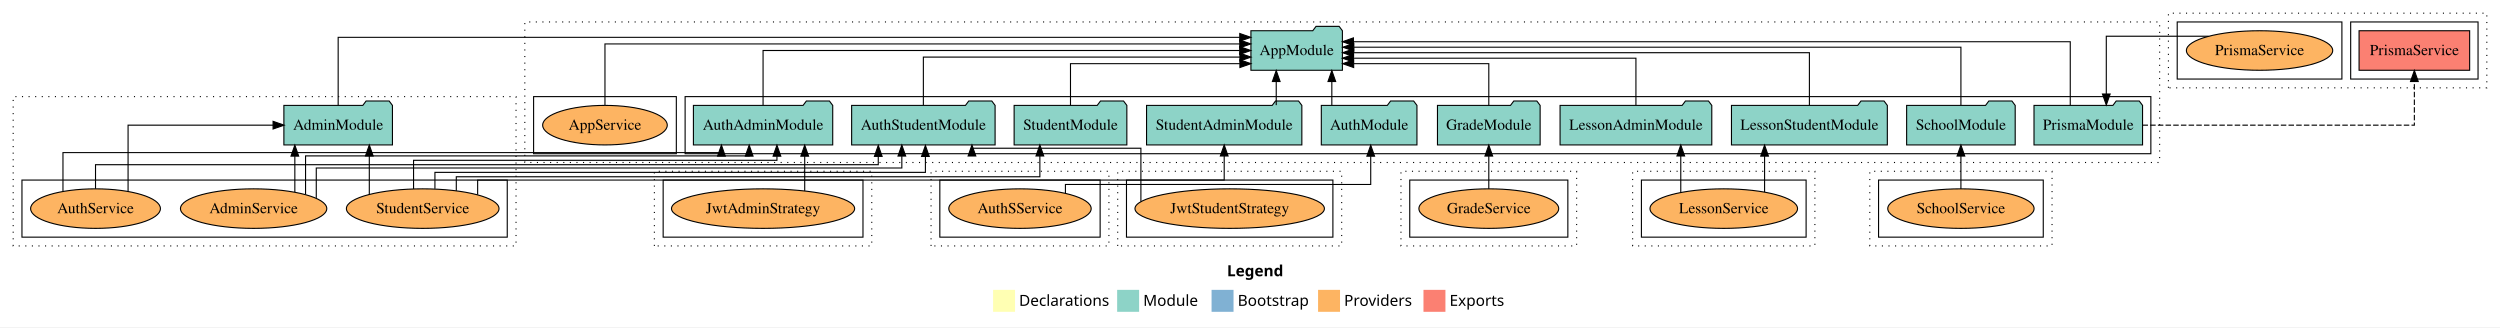
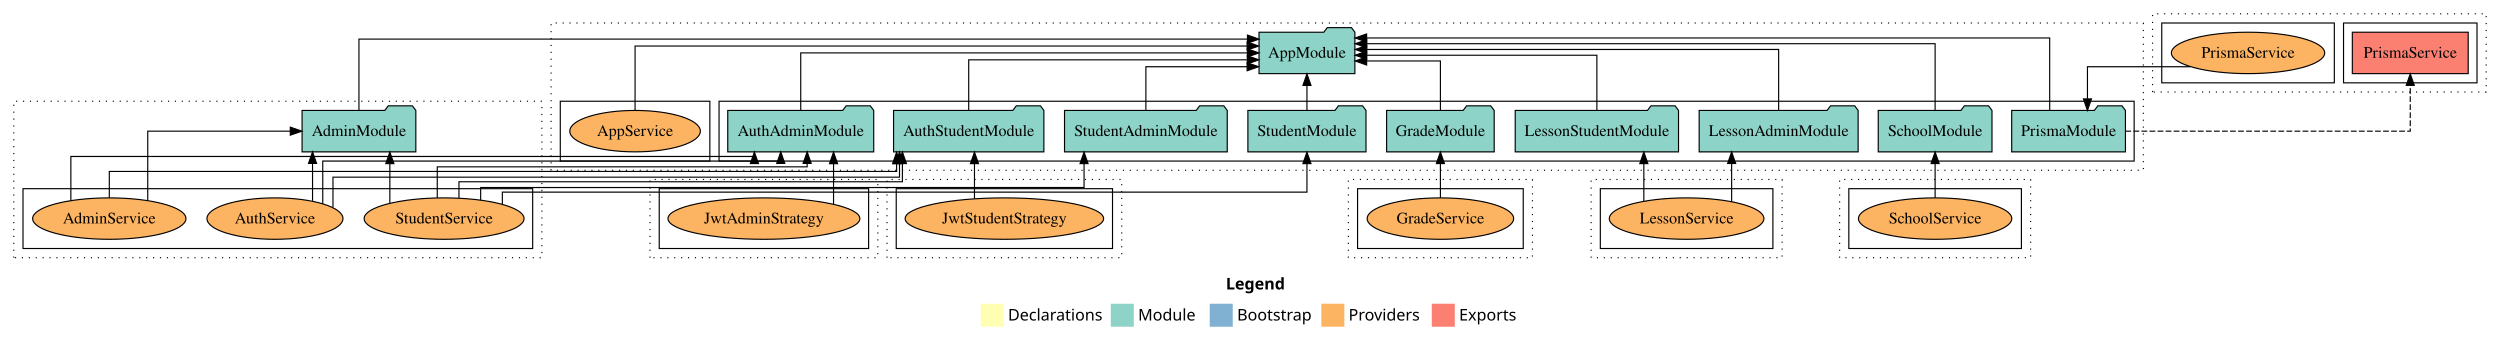
- <svg xmlns="http://www.w3.org/2000/svg" width="2277pt" height="298pt" viewBox="0.00 0.00 2277.00 298.00">
+ <svg xmlns="http://www.w3.org/2000/svg" width="2173pt" height="298pt" viewBox="0.00 0.00 2173.00 298.00">
  <g id="graph0" class="graph" transform="scale(1 1) rotate(0) translate(4 294)">
-     <polygon fill="white" stroke="transparent" points="-4,4 -4,-294 2273,-294 2273,4 -4,4" />
-     <text text-anchor="start" x="1113.51" y="-42.4" font-family="Times-12" font-weight="bold" font-size="14.00">Legend</text>
-     <polygon fill="#ffffb3" stroke="transparent" points="900.5,-10 900.5,-30 920.5,-30 920.5,-10 900.5,-10" />
-     <text text-anchor="start" x="924.13" y="-15.4" font-family="Times-12" font-size="14.00">  Declarations</text>
-     <polygon fill="#8dd3c7" stroke="transparent" points="1013.5,-10 1013.5,-30 1033.5,-30 1033.5,-10 1013.5,-10" />
-     <text text-anchor="start" x="1037.23" y="-15.4" font-family="Times-12" font-size="14.00">  Module</text>
-     <polygon fill="#80b1d3" stroke="transparent" points="1099.5,-10 1099.5,-30 1119.5,-30 1119.5,-10 1099.5,-10" />
-     <text text-anchor="start" x="1123.28" y="-15.4" font-family="Times-12" font-size="14.00">  Bootstrap</text>
-     <polygon fill="#fdb462" stroke="transparent" points="1196.5,-10 1196.5,-30 1216.5,-30 1216.5,-10 1196.5,-10" />
-     <text text-anchor="start" x="1220.17" y="-15.4" font-family="Times-12" font-size="14.00">  Providers</text>
-     <polygon fill="#fb8072" stroke="transparent" points="1292.5,-10 1292.5,-30 1312.5,-30 1312.5,-10 1292.5,-10" />
-     <text text-anchor="start" x="1316.23" y="-15.4" font-family="Times-12" font-size="14.00">  Exports</text>
+     <polygon fill="white" stroke="transparent" points="-4,4 -4,-294 2169,-294 2169,4 -4,4" />
+     <text text-anchor="start" x="1061.51" y="-42.4" font-family="Times-12" font-weight="bold" font-size="14.00">Legend</text>
+     <polygon fill="#ffffb3" stroke="transparent" points="848.5,-10 848.5,-30 868.5,-30 868.5,-10 848.5,-10" />
+     <text text-anchor="start" x="872.13" y="-15.4" font-family="Times-12" font-size="14.00">  Declarations</text>
+     <polygon fill="#8dd3c7" stroke="transparent" points="961.5,-10 961.5,-30 981.5,-30 981.5,-10 961.5,-10" />
+     <text text-anchor="start" x="985.23" y="-15.4" font-family="Times-12" font-size="14.00">  Module</text>
+     <polygon fill="#80b1d3" stroke="transparent" points="1047.5,-10 1047.5,-30 1067.5,-30 1067.5,-10 1047.5,-10" />
+     <text text-anchor="start" x="1071.28" y="-15.4" font-family="Times-12" font-size="14.00">  Bootstrap</text>
+     <polygon fill="#fdb462" stroke="transparent" points="1144.5,-10 1144.5,-30 1164.5,-30 1164.5,-10 1144.5,-10" />
+     <text text-anchor="start" x="1168.17" y="-15.4" font-family="Times-12" font-size="14.00">  Providers</text>
+     <polygon fill="#fb8072" stroke="transparent" points="1240.5,-10 1240.5,-30 1260.5,-30 1260.5,-10 1240.5,-10" />
+     <text text-anchor="start" x="1264.23" y="-15.4" font-family="Times-12" font-size="14.00">  Exports</text>
    <g id="clust1" class="cluster">
-       <polygon fill="none" stroke="black" stroke-dasharray="1,5" points="8,-70 8,-206 466,-206 466,-70 8,-70" />
+       <polygon fill="none" stroke="black" stroke-dasharray="1,5" points="8,-70 8,-206 467,-206 467,-70 8,-70" />
    </g>
    <g id="clust6" class="cluster">
-       <polygon fill="none" stroke="black" points="16,-78 16,-130 458,-130 458,-78 16,-78" />
+       <polygon fill="none" stroke="black" points="16,-78 16,-130 459,-130 459,-78 16,-78" />
    </g>
    <g id="clust7" class="cluster">
-       <polygon fill="none" stroke="black" stroke-dasharray="1,5" points="474,-146 474,-274 1963,-274 1963,-146 474,-146" />
+       <polygon fill="none" stroke="black" stroke-dasharray="1,5" points="475,-146 475,-274 1859,-274 1859,-146 475,-146" />
    </g>
    <g id="clust9" class="cluster">
-       <polygon fill="none" stroke="black" points="620,-154 620,-206 1955,-206 1955,-154 620,-154" />
+       <polygon fill="none" stroke="black" points="621,-154 621,-206 1851,-206 1851,-154 621,-154" />
    </g>
    <g id="clust12" class="cluster">
-       <polygon fill="none" stroke="black" points="482,-154 482,-206 612,-206 612,-154 482,-154" />
+       <polygon fill="none" stroke="black" points="483,-154 483,-206 613,-206 613,-154 483,-154" />
    </g>
    <g id="clust13" class="cluster">
-       <polygon fill="none" stroke="black" stroke-dasharray="1,5" points="592,-70 592,-138 790,-138 790,-70 592,-70" />
+       <polygon fill="none" stroke="black" stroke-dasharray="1,5" points="561,-70 561,-138 759,-138 759,-70 561,-70" />
    </g>
    <g id="clust18" class="cluster">
-       <polygon fill="none" stroke="black" points="600,-78 600,-130 782,-130 782,-78 600,-78" />
+       <polygon fill="none" stroke="black" points="569,-78 569,-130 751,-130 751,-78 569,-78" />
    </g>
    <g id="clust19" class="cluster">
-       <polygon fill="none" stroke="black" stroke-dasharray="1,5" points="844,-70 844,-138 1006,-138 1006,-70 844,-70" />
+       <polygon fill="none" stroke="black" stroke-dasharray="1,5" points="767,-70 767,-138 971,-138 971,-70 767,-70" />
    </g>
    <g id="clust24" class="cluster">
-       <polygon fill="none" stroke="black" points="852,-78 852,-130 998,-130 998,-78 852,-78" />
+       <polygon fill="none" stroke="black" points="775,-78 775,-130 963,-130 963,-78 775,-78" />
    </g>
    <g id="clust25" class="cluster">
-       <polygon fill="none" stroke="black" stroke-dasharray="1,5" points="1014,-70 1014,-138 1218,-138 1218,-70 1014,-70" />
+       <polygon fill="none" stroke="black" stroke-dasharray="1,5" points="1168,-70 1168,-138 1328,-138 1328,-70 1168,-70" />
    </g>
    <g id="clust30" class="cluster">
-       <polygon fill="none" stroke="black" points="1022,-78 1022,-130 1210,-130 1210,-78 1022,-78" />
+       <polygon fill="none" stroke="black" points="1176,-78 1176,-130 1320,-130 1320,-78 1176,-78" />
    </g>
    <g id="clust31" class="cluster">
-       <polygon fill="none" stroke="black" stroke-dasharray="1,5" points="1272,-70 1272,-138 1432,-138 1432,-70 1272,-70" />
+       <polygon fill="none" stroke="black" stroke-dasharray="1,5" points="1379,-70 1379,-138 1545,-138 1545,-70 1379,-70" />
    </g>
    <g id="clust36" class="cluster">
-       <polygon fill="none" stroke="black" points="1280,-78 1280,-130 1424,-130 1424,-78 1280,-78" />
-     </g>
-     <g id="clust37" class="cluster">
-       <polygon fill="none" stroke="black" stroke-dasharray="1,5" points="1483,-70 1483,-138 1649,-138 1649,-70 1483,-70" />
-     </g>
-     <g id="clust42" class="cluster">
-       <polygon fill="none" stroke="black" points="1491,-78 1491,-130 1641,-130 1641,-78 1491,-78" />
+       <polygon fill="none" stroke="black" points="1387,-78 1387,-130 1537,-130 1537,-78 1387,-78" />
+     </g>
+     <g id="clust43" class="cluster">
+       <polygon fill="none" stroke="black" stroke-dasharray="1,5" points="1867,-214 1867,-282 2157,-282 2157,-214 1867,-214" />
+     </g>
+     <g id="clust46" class="cluster">
+       <polygon fill="none" stroke="black" points="2033,-222 2033,-274 2149,-274 2149,-222 2033,-222" />
+     </g>
+     <g id="clust48" class="cluster">
+       <polygon fill="none" stroke="black" points="1875,-222 1875,-274 2025,-274 2025,-222 1875,-222" />
    </g>
    <g id="clust49" class="cluster">
-       <polygon fill="none" stroke="black" stroke-dasharray="1,5" points="1971,-214 1971,-282 2261,-282 2261,-214 1971,-214" />
-     </g>
-     <g id="clust52" class="cluster">
-       <polygon fill="none" stroke="black" points="2137,-222 2137,-274 2253,-274 2253,-222 2137,-222" />
+       <polygon fill="none" stroke="black" stroke-dasharray="1,5" points="1595,-70 1595,-138 1761,-138 1761,-70 1595,-70" />
    </g>
    <g id="clust54" class="cluster">
-       <polygon fill="none" stroke="black" points="1979,-222 1979,-274 2129,-274 2129,-222 1979,-222" />
-     </g>
-     <g id="clust55" class="cluster">
-       <polygon fill="none" stroke="black" stroke-dasharray="1,5" points="1699,-70 1699,-138 1865,-138 1865,-70 1699,-70" />
-     </g>
-     <g id="clust60" class="cluster">
-       <polygon fill="none" stroke="black" points="1707,-78 1707,-130 1857,-130 1857,-78 1707,-78" />
+       <polygon fill="none" stroke="black" points="1603,-78 1603,-130 1753,-130 1753,-78 1603,-78" />
    </g>
    <g id="node1" class="node">
-       <ellipse fill="#fdb462" stroke="black" cx="227" cy="-104" rx="66.63" ry="18" />
-       <text text-anchor="middle" x="227" y="-99.8" font-family="Times,serif" font-size="14.00">AdminService</text>
+       <ellipse fill="#fdb462" stroke="black" cx="91" cy="-104" rx="66.63" ry="18" />
+       <text text-anchor="middle" x="91" y="-99.8" font-family="Times,serif" font-size="14.00">AdminService</text>
    </g>
    <g id="node4" class="node">
-       <polygon fill="#8dd3c7" stroke="black" points="353.44,-198 350.44,-202 329.44,-202 326.44,-198 254.56,-198 254.56,-162 353.44,-162 353.44,-198" />
-       <text text-anchor="middle" x="304" y="-175.8" font-family="Times,serif" font-size="14.00">AdminModule</text>
+       <polygon fill="#8dd3c7" stroke="black" points="357.44,-198 354.44,-202 333.44,-202 330.44,-198 258.56,-198 258.56,-162 357.44,-162 357.44,-198" />
+       <text text-anchor="middle" x="308" y="-175.8" font-family="Times,serif" font-size="14.00">AdminModule</text>
    </g>
    <g id="edge1" class="edge">
-       <path fill="none" stroke="black" d="M264.54,-119.02C264.54,-119.02 264.54,-151.8 264.54,-151.8" />
-       <polygon fill="black" stroke="black" points="261.04,-151.8 264.54,-161.8 268.04,-151.8 261.04,-151.8" />
+       <path fill="none" stroke="black" d="M124.41,-119.75C124.41,-142.01 124.41,-180 124.41,-180 124.41,-180 248.32,-180 248.32,-180" />
+       <polygon fill="black" stroke="black" points="248.32,-183.5 258.32,-180 248.32,-176.5 248.32,-183.5" />
    </g>
    <g id="node5" class="node">
-       <polygon fill="#8dd3c7" stroke="black" points="754.44,-198 751.44,-202 730.44,-202 727.44,-198 627.56,-198 627.56,-162 754.44,-162 754.44,-198" />
-       <text text-anchor="middle" x="691" y="-175.8" font-family="Times,serif" font-size="14.00">AuthAdminModule</text>
+       <polygon fill="#8dd3c7" stroke="black" points="755.44,-198 752.44,-202 731.44,-202 728.44,-198 628.56,-198 628.56,-162 755.44,-162 755.44,-198" />
+       <text text-anchor="middle" x="692" y="-175.8" font-family="Times,serif" font-size="14.00">AuthAdminModule</text>
+     </g>
+     <g id="edge15" class="edge">
+       <path fill="none" stroke="black" d="M57.59,-119.62C57.59,-135.57 57.59,-158 57.59,-158 57.59,-158 651.72,-158 651.72,-158 651.72,-158 651.72,-158.38 651.72,-158.38" />
+       <polygon fill="black" stroke="black" points="648.22,-151.83 651.72,-161.83 655.22,-151.83 648.22,-151.83" />
+     </g>
+     <g id="node6" class="node">
+       <polygon fill="#8dd3c7" stroke="black" points="903.33,-198 900.33,-202 879.33,-202 876.33,-198 772.67,-198 772.67,-162 903.33,-162 903.33,-198" />
+       <text text-anchor="middle" x="838" y="-175.8" font-family="Times,serif" font-size="14.00">AuthStudentModule</text>
+     </g>
+     <g id="edge19" class="edge">
+       <path fill="none" stroke="black" d="M91,-122.1C91,-133.09 91,-145 91,-145 91,-145 775.34,-145 775.34,-145 775.34,-145 775.34,-151.68 775.34,-151.68" />
+       <polygon fill="black" stroke="black" points="771.84,-151.68 775.34,-161.68 778.84,-151.68 771.84,-151.68" />
+     </g>
+     <g id="node2" class="node">
+       <ellipse fill="#fdb462" stroke="black" cx="235" cy="-104" rx="59.11" ry="18" />
+       <text text-anchor="middle" x="235" y="-99.8" font-family="Times,serif" font-size="14.00">AuthService</text>
+     </g>
+     <g id="edge2" class="edge">
+       <path fill="none" stroke="black" d="M267.66,-119.38C267.66,-119.38 267.66,-151.97 267.66,-151.97" />
+       <polygon fill="black" stroke="black" points="264.16,-151.97 267.66,-161.97 271.16,-151.97 264.16,-151.97" />
    </g>
    <g id="edge16" class="edge">
-       <path fill="none" stroke="black" d="M274.3,-117.12C274.3,-131.33 274.3,-152 274.3,-152 274.3,-152 678.36,-152 678.36,-152 678.36,-152 678.36,-152.98 678.36,-152.98" />
-       <polygon fill="black" stroke="black" points="674.86,-151.79 678.36,-161.79 681.86,-151.79 674.86,-151.79" />
+       <path fill="none" stroke="black" d="M276.54,-116.88C276.54,-131.69 276.54,-154 276.54,-154 276.54,-154 674.65,-154 674.65,-154 674.65,-154 674.65,-154.79 674.65,-154.79" />
+       <polygon fill="black" stroke="black" points="671.15,-151.94 674.65,-161.94 678.15,-151.94 671.15,-151.94" />
+     </g>
+     <g id="edge20" class="edge">
+       <path fill="none" stroke="black" d="M285.42,-113.84C285.42,-124.5 285.42,-140 285.42,-140 285.42,-140 777.85,-140 777.85,-140 777.85,-140 777.85,-151.87 777.85,-151.87" />
+       <polygon fill="black" stroke="black" points="774.35,-151.87 777.85,-161.87 781.35,-151.87 774.35,-151.87" />
+     </g>
+     <g id="node3" class="node">
+       <ellipse fill="#fdb462" stroke="black" cx="382" cy="-104" rx="69.5" ry="18" />
+       <text text-anchor="middle" x="382" y="-99.8" font-family="Times,serif" font-size="14.00">StudentService</text>
+     </g>
+     <g id="edge3" class="edge">
+       <path fill="none" stroke="black" d="M334.86,-117.24C334.86,-117.24 334.86,-151.79 334.86,-151.79" />
+       <polygon fill="black" stroke="black" points="331.36,-151.79 334.86,-161.79 338.36,-151.79 331.36,-151.79" />
+     </g>
+     <g id="edge18" class="edge">
+       <path fill="none" stroke="black" d="M376.07,-122.04C376.07,-134.56 376.07,-149 376.07,-149 376.07,-149 697.58,-149 697.58,-149 697.58,-149 697.58,-151.97 697.58,-151.97" />
+       <polygon fill="black" stroke="black" points="694.08,-151.97 697.58,-161.97 701.08,-151.97 694.08,-151.97" />
+     </g>
+     <g id="edge22" class="edge">
+       <path fill="none" stroke="black" d="M394.93,-121.87C394.93,-129.2 394.93,-136 394.93,-136 394.93,-136 780.36,-136 780.36,-136 780.36,-136 780.36,-151.85 780.36,-151.85" />
+       <polygon fill="black" stroke="black" points="776.86,-151.85 780.36,-161.85 783.86,-151.85 776.86,-151.85" />
+     </g>
+     <g id="node12" class="node">
+       <polygon fill="#8dd3c7" stroke="black" points="1062.72,-198 1059.72,-202 1038.72,-202 1035.72,-198 921.28,-198 921.28,-162 1062.72,-162 1062.72,-198" />
+       <text text-anchor="middle" x="992" y="-175.8" font-family="Times,serif" font-size="14.00">StudentAdminModule</text>
+     </g>
+     <g id="edge29" class="edge">
+       <path fill="none" stroke="black" d="M413.79,-120.02C413.79,-125.83 413.79,-131 413.79,-131 413.79,-131 938.26,-131 938.26,-131 938.26,-131 938.26,-151.75 938.26,-151.75" />
+       <polygon fill="black" stroke="black" points="934.76,-151.75 938.26,-161.75 941.76,-151.75 934.76,-151.75" />
+     </g>
+     <g id="node13" class="node">
+       <polygon fill="#8dd3c7" stroke="black" points="1183.33,-198 1180.33,-202 1159.33,-202 1156.33,-198 1080.67,-198 1080.67,-162 1183.33,-162 1183.33,-198" />
+       <text text-anchor="middle" x="1132" y="-175.8" font-family="Times,serif" font-size="14.00">StudentModule</text>
+     </g>
+     <g id="edge30" class="edge">
+       <path fill="none" stroke="black" d="M432.64,-116.58C432.64,-121.95 432.64,-127 432.64,-127 432.64,-127 1132,-127 1132,-127 1132,-127 1132,-151.76 1132,-151.76" />
+       <polygon fill="black" stroke="black" points="1128.5,-151.76 1132,-161.76 1135.5,-151.76 1128.5,-151.76" />
+     </g>
+     <g id="node14" class="node">
+       <polygon fill="#8dd3c7" stroke="black" points="1173.66,-266 1170.66,-270 1149.66,-270 1146.66,-266 1090.34,-266 1090.34,-230 1173.66,-230 1173.66,-266" />
+       <text text-anchor="middle" x="1132" y="-243.8" font-family="Times,serif" font-size="14.00">AppModule</text>
+     </g>
+     <g id="edge4" class="edge">
+       <path fill="none" stroke="black" d="M308,-198.15C308,-221.76 308,-260 308,-260 308,-260 1080.29,-260 1080.29,-260" />
+       <polygon fill="black" stroke="black" points="1080.29,-263.5 1090.29,-260 1080.29,-256.5 1080.29,-263.5" />
+     </g>
+     <g id="edge5" class="edge">
+       <path fill="none" stroke="black" d="M692,-198.22C692,-218.37 692,-248 692,-248 692,-248 1080.21,-248 1080.21,-248" />
+       <polygon fill="black" stroke="black" points="1080.21,-251.5 1090.21,-248 1080.21,-244.5 1080.21,-251.5" />
+     </g>
+     <g id="edge6" class="edge">
+       <path fill="none" stroke="black" d="M838,-198.27C838,-216.56 838,-242 838,-242 838,-242 1080.19,-242 1080.19,-242" />
+       <polygon fill="black" stroke="black" points="1080.19,-245.5 1090.19,-242 1080.19,-238.5 1080.19,-245.5" />
    </g>
    <g id="node7" class="node">
-       <polygon fill="#8dd3c7" stroke="black" points="902.33,-198 899.33,-202 878.33,-202 875.33,-198 771.67,-198 771.67,-162 902.33,-162 902.33,-198" />
-       <text text-anchor="middle" x="837" y="-175.8" font-family="Times,serif" font-size="14.00">AuthStudentModule</text>
+       <polygon fill="#8dd3c7" stroke="black" points="1294.75,-198 1291.75,-202 1270.75,-202 1267.75,-198 1201.25,-198 1201.25,-162 1294.75,-162 1294.75,-198" />
+       <text text-anchor="middle" x="1248" y="-175.8" font-family="Times,serif" font-size="14.00">GradeModule</text>
+     </g>
+     <g id="edge7" class="edge">
+       <path fill="none" stroke="black" d="M1248,-198.3C1248,-216.27 1248,-241 1248,-241 1248,-241 1183.88,-241 1183.88,-241" />
+       <polygon fill="black" stroke="black" points="1183.88,-237.5 1173.88,-241 1183.88,-244.5 1183.88,-237.5" />
+     </g>
+     <g id="node8" class="node">
+       <polygon fill="#8dd3c7" stroke="black" points="1611.09,-198 1608.09,-202 1587.09,-202 1584.09,-198 1472.91,-198 1472.91,-162 1611.09,-162 1611.09,-198" />
+       <text text-anchor="middle" x="1542" y="-175.8" font-family="Times,serif" font-size="14.00">LessonAdminModule</text>
+     </g>
+     <g id="edge8" class="edge">
+       <path fill="none" stroke="black" d="M1542,-198.28C1542,-219.32 1542,-251 1542,-251 1542,-251 1183.95,-251 1183.95,-251" />
+       <polygon fill="black" stroke="black" points="1183.95,-247.5 1173.95,-251 1183.95,-254.5 1183.95,-247.5" />
+     </g>
+     <g id="node9" class="node">
+       <polygon fill="#8dd3c7" stroke="black" points="1454.98,-198 1451.98,-202 1430.98,-202 1427.98,-198 1313.02,-198 1313.02,-162 1454.98,-162 1454.98,-198" />
+       <text text-anchor="middle" x="1384" y="-175.8" font-family="Times,serif" font-size="14.00">LessonStudentModule</text>
+     </g>
+     <g id="edge9" class="edge">
+       <path fill="none" stroke="black" d="M1384,-198.03C1384,-217.58 1384,-246 1384,-246 1384,-246 1183.9,-246 1183.9,-246" />
+       <polygon fill="black" stroke="black" points="1183.9,-242.5 1173.9,-246 1183.9,-249.5 1183.9,-242.5" />
+     </g>
+     <g id="node10" class="node">
+       <polygon fill="#8dd3c7" stroke="black" points="1843.43,-198 1840.43,-202 1819.43,-202 1816.43,-198 1744.57,-198 1744.57,-162 1843.43,-162 1843.43,-198" />
+       <text text-anchor="middle" x="1794" y="-175.8" font-family="Times,serif" font-size="14.00">PrismaModule</text>
+     </g>
+     <g id="edge10" class="edge">
+       <path fill="none" stroke="black" d="M1777.59,-198.38C1777.59,-222.28 1777.59,-261 1777.59,-261 1777.59,-261 1183.86,-261 1183.86,-261" />
+       <polygon fill="black" stroke="black" points="1183.86,-257.5 1173.86,-261 1183.86,-264.5 1183.86,-257.5" />
+     </g>
+     <g id="node20" class="node">
+       <polygon fill="#fb8072" stroke="black" points="2141.36,-266 2040.64,-266 2040.64,-230 2141.36,-230 2141.36,-266" />
+       <text text-anchor="middle" x="2091" y="-243.8" font-family="Times,serif" font-size="14.00">PrismaService </text>
+     </g>
+     <g id="edge26" class="edge">
+       <path fill="none" stroke="black" stroke-dasharray="5,2" d="M1843.38,-180C1927.83,-180 2091,-180 2091,-180 2091,-180 2091,-219.78 2091,-219.78" />
+       <polygon fill="black" stroke="black" points="2087.5,-219.78 2091,-229.78 2094.5,-219.78 2087.5,-219.78" />
+     </g>
+     <g id="node11" class="node">
+       <polygon fill="#8dd3c7" stroke="black" points="1727.44,-198 1724.44,-202 1703.44,-202 1700.44,-198 1628.56,-198 1628.56,-162 1727.44,-162 1727.44,-198" />
+       <text text-anchor="middle" x="1678" y="-175.8" font-family="Times,serif" font-size="14.00">SchoolModule</text>
+     </g>
+     <g id="edge11" class="edge">
+       <path fill="none" stroke="black" d="M1678,-198.01C1678,-220.49 1678,-256 1678,-256 1678,-256 1183.94,-256 1183.94,-256" />
+       <polygon fill="black" stroke="black" points="1183.94,-252.5 1173.94,-256 1183.94,-259.5 1183.94,-252.5" />
+     </g>
+     <g id="edge12" class="edge">
+       <path fill="none" stroke="black" d="M992,-198.03C992,-214.4 992,-236 992,-236 992,-236 1080,-236 1080,-236" />
+       <polygon fill="black" stroke="black" points="1080,-239.5 1090,-236 1080,-232.5 1080,-239.5" />
+     </g>
+     <g id="edge13" class="edge">
+       <path fill="none" stroke="black" d="M1132,-198.22C1132,-198.22 1132,-219.73 1132,-219.73" />
+       <polygon fill="black" stroke="black" points="1128.5,-219.73 1132,-229.73 1135.5,-219.73 1128.5,-219.73" />
+     </g>
+     <g id="node15" class="node">
+       <ellipse fill="#fdb462" stroke="black" cx="548" cy="-180" rx="56.74" ry="18" />
+       <text text-anchor="middle" x="548" y="-175.8" font-family="Times,serif" font-size="14.00">AppService</text>
+     </g>
+     <g id="edge14" class="edge">
+       <path fill="none" stroke="black" d="M548,-198.29C548,-220.21 548,-254 548,-254 548,-254 1080,-254 1080,-254" />
+       <polygon fill="black" stroke="black" points="1080,-257.5 1090,-254 1080,-250.5 1080,-257.5" />
+     </g>
+     <g id="node16" class="node">
+       <ellipse fill="#fdb462" stroke="black" cx="660" cy="-104" rx="83.4" ry="18" />
+       <text text-anchor="middle" x="660" y="-99.8" font-family="Times,serif" font-size="14.00">JwtAdminStrategy</text>
+     </g>
+     <g id="edge17" class="edge">
+       <path fill="none" stroke="black" d="M720.52,-116.55C720.52,-116.55 720.52,-151.74 720.52,-151.74" />
+       <polygon fill="black" stroke="black" points="717.02,-151.74 720.52,-161.74 724.02,-151.74 717.02,-151.74" />
+     </g>
+     <g id="node17" class="node">
+       <ellipse fill="#fdb462" stroke="black" cx="869" cy="-104" rx="86.27" ry="18" />
+       <text text-anchor="middle" x="869" y="-99.8" font-family="Times,serif" font-size="14.00">JwtStudentStrategy</text>
    </g>
    <g id="edge21" class="edge">
-       <path fill="none" stroke="black" d="M284.06,-113.72C284.06,-124.68 284.06,-141 284.06,-141 284.06,-141 817.39,-141 817.39,-141 817.39,-141 817.39,-151.87 817.39,-151.87" />
-       <polygon fill="black" stroke="black" points="813.89,-151.87 817.39,-161.87 820.89,-151.87 813.89,-151.87" />
-     </g>
-     <g id="node2" class="node">
-       <ellipse fill="#fdb462" stroke="black" cx="83" cy="-104" rx="59.11" ry="18" />
-       <text text-anchor="middle" x="83" y="-99.8" font-family="Times,serif" font-size="14.00">AuthService</text>
-     </g>
-     <g id="edge2" class="edge">
-       <path fill="none" stroke="black" d="M112.65,-119.75C112.65,-142.01 112.65,-180 112.65,-180 112.65,-180 244.72,-180 244.72,-180" />
-       <polygon fill="black" stroke="black" points="244.72,-183.5 254.72,-180 244.72,-176.5 244.72,-183.5" />
-     </g>
-     <g id="edge17" class="edge">
-       <path fill="none" stroke="black" d="M53.35,-119.86C53.35,-134.83 53.35,-155 53.35,-155 53.35,-155 653.07,-155 653.07,-155 653.07,-155 653.07,-155.68 653.07,-155.68" />
-       <polygon fill="black" stroke="black" points="649.57,-151.83 653.07,-161.83 656.57,-151.83 649.57,-151.83" />
-     </g>
-     <g id="edge22" class="edge">
-       <path fill="none" stroke="black" d="M83,-122.13C83,-132.71 83,-144 83,-144 83,-144 795.92,-144 795.92,-144 795.92,-144 795.92,-151.58 795.92,-151.58" />
-       <polygon fill="black" stroke="black" points="792.42,-151.58 795.92,-161.58 799.42,-151.58 792.42,-151.58" />
-     </g>
-     <g id="node3" class="node">
-       <ellipse fill="#fdb462" stroke="black" cx="381" cy="-104" rx="69.5" ry="18" />
-       <text text-anchor="middle" x="381" y="-99.8" font-family="Times,serif" font-size="14.00">StudentService</text>
-     </g>
-     <g id="edge3" class="edge">
-       <path fill="none" stroke="black" d="M332.36,-116.89C332.36,-116.89 332.36,-151.91 332.36,-151.91" />
-       <polygon fill="black" stroke="black" points="328.86,-151.91 332.36,-161.91 335.86,-151.91 328.86,-151.91" />
-     </g>
-     <g id="edge19" class="edge">
-       <path fill="none" stroke="black" d="M372.67,-121.9C372.67,-134.08 372.67,-148 372.67,-148 372.67,-148 703.64,-148 703.64,-148 703.64,-148 703.64,-151.76 703.64,-151.76" />
-       <polygon fill="black" stroke="black" points="700.14,-151.76 703.64,-161.76 707.14,-151.76 700.14,-151.76" />
+       <path fill="none" stroke="black" d="M843.01,-121.25C843.01,-121.25 843.01,-151.76 843.01,-151.76" />
+       <polygon fill="black" stroke="black" points="839.51,-151.76 843.01,-161.76 846.51,-151.76 839.51,-151.76" />
+     </g>
+     <g id="node18" class="node">
+       <ellipse fill="#fdb462" stroke="black" cx="1248" cy="-104" rx="63.66" ry="18" />
+       <text text-anchor="middle" x="1248" y="-99.8" font-family="Times,serif" font-size="14.00">GradeService</text>
+     </g>
+     <g id="edge23" class="edge">
+       <path fill="none" stroke="black" d="M1248,-122.01C1248,-122.01 1248,-151.85 1248,-151.85" />
+       <polygon fill="black" stroke="black" points="1244.5,-151.85 1248,-161.85 1251.5,-151.85 1244.5,-151.85" />
+     </g>
+     <g id="node19" class="node">
+       <ellipse fill="#fdb462" stroke="black" cx="1462" cy="-104" rx="67.19" ry="18" />
+       <text text-anchor="middle" x="1462" y="-99.8" font-family="Times,serif" font-size="14.00">LessonService</text>
    </g>
    <g id="edge24" class="edge">
-       <path fill="none" stroke="black" d="M392.13,-122.04C392.13,-129.75 392.13,-137 392.13,-137 392.13,-137 838.86,-137 838.86,-137 838.86,-137 838.86,-151.51 838.86,-151.51" />
-       <polygon fill="black" stroke="black" points="835.36,-151.51 838.86,-161.51 842.36,-151.51 835.36,-151.51" />
-     </g>
-     <g id="node13" class="node">
-       <polygon fill="#8dd3c7" stroke="black" points="1181.72,-198 1178.72,-202 1157.72,-202 1154.72,-198 1040.28,-198 1040.28,-162 1181.72,-162 1181.72,-198" />
-       <text text-anchor="middle" x="1111" y="-175.8" font-family="Times,serif" font-size="14.00">StudentAdminModule</text>
-     </g>
-     <g id="edge31" class="edge">
-       <path fill="none" stroke="black" d="M431.04,-116.7C431.04,-123.3 431.04,-130 431.04,-130 431.04,-130 1111,-130 1111,-130 1111,-130 1111,-151.95 1111,-151.95" />
-       <polygon fill="black" stroke="black" points="1107.5,-151.95 1111,-161.95 1114.5,-151.95 1107.5,-151.95" />
-     </g>
-     <g id="node14" class="node">
-       <polygon fill="#8dd3c7" stroke="black" points="1022.33,-198 1019.33,-202 998.33,-202 995.33,-198 919.67,-198 919.67,-162 1022.33,-162 1022.33,-198" />
-       <text text-anchor="middle" x="971" y="-175.8" font-family="Times,serif" font-size="14.00">StudentModule</text>
-     </g>
-     <g id="edge32" class="edge">
-       <path fill="none" stroke="black" d="M411.59,-120.2C411.59,-126.84 411.59,-133 411.59,-133 411.59,-133 943.11,-133 943.11,-133 943.11,-133 943.11,-151.96 943.11,-151.96" />
-       <polygon fill="black" stroke="black" points="939.61,-151.96 943.11,-161.96 946.61,-151.96 939.61,-151.96" />
-     </g>
-     <g id="node15" class="node">
-       <polygon fill="#8dd3c7" stroke="black" points="1218.66,-266 1215.66,-270 1194.66,-270 1191.66,-266 1135.34,-266 1135.34,-230 1218.66,-230 1218.66,-266" />
-       <text text-anchor="middle" x="1177" y="-243.8" font-family="Times,serif" font-size="14.00">AppModule</text>
-     </g>
-     <g id="edge4" class="edge">
-       <path fill="none" stroke="black" d="M304,-198.15C304,-221.76 304,-260 304,-260 304,-260 1125.19,-260 1125.19,-260" />
-       <polygon fill="black" stroke="black" points="1125.19,-263.5 1135.19,-260 1125.19,-256.5 1125.19,-263.5" />
-     </g>
-     <g id="edge5" class="edge">
-       <path fill="none" stroke="black" d="M691,-198.22C691,-218.37 691,-248 691,-248 691,-248 1125.14,-248 1125.14,-248" />
-       <polygon fill="black" stroke="black" points="1125.14,-251.5 1135.14,-248 1125.14,-244.5 1125.14,-251.5" />
-     </g>
-     <g id="node6" class="node">
-       <polygon fill="#8dd3c7" stroke="black" points="1286.55,-198 1283.55,-202 1262.55,-202 1259.55,-198 1199.45,-198 1199.45,-162 1286.55,-162 1286.55,-198" />
-       <text text-anchor="middle" x="1243" y="-175.8" font-family="Times,serif" font-size="14.00">AuthModule</text>
-     </g>
-     <g id="edge6" class="edge">
-       <path fill="none" stroke="black" d="M1209.03,-198.22C1209.03,-198.22 1209.03,-219.73 1209.03,-219.73" />
-       <polygon fill="black" stroke="black" points="1205.53,-219.73 1209.03,-229.73 1212.53,-219.73 1205.53,-219.73" />
-     </g>
-     <g id="edge7" class="edge">
-       <path fill="none" stroke="black" d="M837,-198.27C837,-216.56 837,-242 837,-242 837,-242 1125.31,-242 1125.31,-242" />
-       <polygon fill="black" stroke="black" points="1125.31,-245.5 1135.31,-242 1125.31,-238.5 1125.31,-245.5" />
-     </g>
-     <g id="node8" class="node">
-       <polygon fill="#8dd3c7" stroke="black" points="1398.75,-198 1395.75,-202 1374.75,-202 1371.75,-198 1305.25,-198 1305.25,-162 1398.75,-162 1398.75,-198" />
-       <text text-anchor="middle" x="1352" y="-175.8" font-family="Times,serif" font-size="14.00">GradeModule</text>
-     </g>
-     <g id="edge8" class="edge">
-       <path fill="none" stroke="black" d="M1352,-198.03C1352,-214.4 1352,-236 1352,-236 1352,-236 1228.92,-236 1228.92,-236" />
-       <polygon fill="black" stroke="black" points="1228.92,-232.5 1218.92,-236 1228.92,-239.5 1228.92,-232.5" />
-     </g>
-     <g id="node9" class="node">
-       <polygon fill="#8dd3c7" stroke="black" points="1555.09,-198 1552.09,-202 1531.09,-202 1528.09,-198 1416.91,-198 1416.91,-162 1555.09,-162 1555.09,-198" />
-       <text text-anchor="middle" x="1486" y="-175.8" font-family="Times,serif" font-size="14.00">LessonAdminModule</text>
-     </g>
-     <g id="edge9" class="edge">
-       <path fill="none" stroke="black" d="M1486,-198.3C1486,-216.27 1486,-241 1486,-241 1486,-241 1228.67,-241 1228.67,-241" />
-       <polygon fill="black" stroke="black" points="1228.67,-237.5 1218.67,-241 1228.67,-244.5 1228.67,-237.5" />
-     </g>
-     <g id="node10" class="node">
-       <polygon fill="#8dd3c7" stroke="black" points="1714.98,-198 1711.98,-202 1690.98,-202 1687.98,-198 1573.02,-198 1573.02,-162 1714.98,-162 1714.98,-198" />
-       <text text-anchor="middle" x="1644" y="-175.8" font-family="Times,serif" font-size="14.00">LessonStudentModule</text>
-     </g>
-     <g id="edge10" class="edge">
-       <path fill="none" stroke="black" d="M1644,-198.03C1644,-217.58 1644,-246 1644,-246 1644,-246 1228.85,-246 1228.85,-246" />
-       <polygon fill="black" stroke="black" points="1228.85,-242.5 1218.85,-246 1228.85,-249.5 1228.85,-242.5" />
-     </g>
-     <g id="node11" class="node">
-       <polygon fill="#8dd3c7" stroke="black" points="1947.43,-198 1944.43,-202 1923.43,-202 1920.43,-198 1848.57,-198 1848.57,-162 1947.43,-162 1947.43,-198" />
-       <text text-anchor="middle" x="1898" y="-175.8" font-family="Times,serif" font-size="14.00">PrismaModule</text>
-     </g>
-     <g id="edge11" class="edge">
-       <path fill="none" stroke="black" d="M1881.59,-198.01C1881.59,-220.49 1881.59,-256 1881.59,-256 1881.59,-256 1228.7,-256 1228.7,-256" />
-       <polygon fill="black" stroke="black" points="1228.7,-252.5 1218.7,-256 1228.7,-259.5 1228.7,-252.5" />
+       <path fill="none" stroke="black" d="M1501.15,-118.65C1501.15,-118.65 1501.15,-151.9 1501.15,-151.9" />
+       <polygon fill="black" stroke="black" points="1497.65,-151.9 1501.15,-161.9 1504.65,-151.9 1497.65,-151.9" />
+     </g>
+     <g id="edge25" class="edge">
+       <path fill="none" stroke="black" d="M1424.82,-119.02C1424.82,-119.02 1424.82,-151.8 1424.82,-151.8" />
+       <polygon fill="black" stroke="black" points="1421.32,-151.8 1424.82,-161.8 1428.32,-151.8 1421.32,-151.8" />
+     </g>
+     <g id="node21" class="node">
+       <ellipse fill="#fdb462" stroke="black" cx="1950" cy="-248" rx="66.63" ry="18" />
+       <text text-anchor="middle" x="1950" y="-243.8" font-family="Times,serif" font-size="14.00">PrismaService</text>
+     </g>
+     <g id="edge27" class="edge">
+       <path fill="none" stroke="black" d="M1900,-236C1859.94,-236 1810.41,-236 1810.41,-236 1810.41,-236 1810.41,-208.03 1810.41,-208.03" />
+       <polygon fill="black" stroke="black" points="1813.91,-208.03 1810.41,-198.03 1806.91,-208.03 1813.91,-208.03" />
    </g>
    <g id="node22" class="node">
-       <polygon fill="#fb8072" stroke="black" points="2245.36,-266 2144.64,-266 2144.64,-230 2245.36,-230 2245.36,-266" />
-       <text text-anchor="middle" x="2195" y="-243.8" font-family="Times,serif" font-size="14.00">PrismaService </text>
+       <ellipse fill="#fdb462" stroke="black" cx="1678" cy="-104" rx="66.63" ry="18" />
+       <text text-anchor="middle" x="1678" y="-99.8" font-family="Times,serif" font-size="14.00">SchoolService</text>
    </g>
    <g id="edge28" class="edge">
-       <path fill="none" stroke="black" stroke-dasharray="5,2" d="M1947.38,-180C2031.83,-180 2195,-180 2195,-180 2195,-180 2195,-219.78 2195,-219.78" />
-       <polygon fill="black" stroke="black" points="2191.5,-219.78 2195,-229.78 2198.5,-219.78 2191.5,-219.78" />
-     </g>
-     <g id="node12" class="node">
-       <polygon fill="#8dd3c7" stroke="black" points="1831.44,-198 1828.44,-202 1807.44,-202 1804.44,-198 1732.56,-198 1732.56,-162 1831.44,-162 1831.44,-198" />
-       <text text-anchor="middle" x="1782" y="-175.8" font-family="Times,serif" font-size="14.00">SchoolModule</text>
-     </g>
-     <g id="edge12" class="edge">
-       <path fill="none" stroke="black" d="M1782,-198.28C1782,-219.32 1782,-251 1782,-251 1782,-251 1229.06,-251 1229.06,-251" />
-       <polygon fill="black" stroke="black" points="1229.06,-247.5 1219.06,-251 1229.06,-254.5 1229.06,-247.5" />
-     </g>
-     <g id="edge13" class="edge">
-       <path fill="none" stroke="black" d="M1158.39,-198.22C1158.39,-198.22 1158.39,-219.73 1158.39,-219.73" />
-       <polygon fill="black" stroke="black" points="1154.89,-219.73 1158.39,-229.73 1161.89,-219.73 1154.89,-219.73" />
-     </g>
-     <g id="edge14" class="edge">
-       <path fill="none" stroke="black" d="M971,-198.03C971,-214.4 971,-236 971,-236 971,-236 1125.31,-236 1125.31,-236" />
-       <polygon fill="black" stroke="black" points="1125.31,-239.5 1135.31,-236 1125.31,-232.5 1125.31,-239.5" />
-     </g>
-     <g id="node16" class="node">
-       <ellipse fill="#fdb462" stroke="black" cx="547" cy="-180" rx="56.74" ry="18" />
-       <text text-anchor="middle" x="547" y="-175.8" font-family="Times,serif" font-size="14.00">AppService</text>
-     </g>
-     <g id="edge15" class="edge">
-       <path fill="none" stroke="black" d="M547,-198.29C547,-220.21 547,-254 547,-254 547,-254 1125.18,-254 1125.18,-254" />
-       <polygon fill="black" stroke="black" points="1125.18,-257.5 1135.18,-254 1125.18,-250.5 1125.18,-257.5" />
-     </g>
-     <g id="node17" class="node">
-       <ellipse fill="#fdb462" stroke="black" cx="691" cy="-104" rx="83.4" ry="18" />
-       <text text-anchor="middle" x="691" y="-99.8" font-family="Times,serif" font-size="14.00">JwtAdminStrategy</text>
-     </g>
-     <g id="edge18" class="edge">
-       <path fill="none" stroke="black" d="M728.93,-120.12C728.93,-120.12 728.93,-151.77 728.93,-151.77" />
-       <polygon fill="black" stroke="black" points="725.43,-151.77 728.93,-161.77 732.43,-151.77 725.43,-151.77" />
-     </g>
-     <g id="node18" class="node">
-       <ellipse fill="#fdb462" stroke="black" cx="925" cy="-104" rx="64.84" ry="18" />
-       <text text-anchor="middle" x="925" y="-99.8" font-family="Times,serif" font-size="14.00">AuthSService</text>
-     </g>
-     <g id="edge20" class="edge">
-       <path fill="none" stroke="black" d="M966.39,-118.06C966.39,-122.37 966.39,-126 966.39,-126 966.39,-126 1244.45,-126 1244.45,-126 1244.45,-126 1244.45,-151.72 1244.45,-151.72" />
-       <polygon fill="black" stroke="black" points="1240.95,-151.72 1244.45,-161.72 1247.95,-151.72 1240.95,-151.72" />
-     </g>
-     <g id="node19" class="node">
-       <ellipse fill="#fdb462" stroke="black" cx="1116" cy="-104" rx="86.27" ry="18" />
-       <text text-anchor="middle" x="1116" y="-99.8" font-family="Times,serif" font-size="14.00">JwtStudentStrategy</text>
-     </g>
-     <g id="edge23" class="edge">
-       <path fill="none" stroke="black" d="M1035.13,-110.31C1035.13,-124.76 1035.13,-159 1035.13,-159 1035.13,-159 881.25,-159 881.25,-159 881.25,-159 881.25,-159.29 881.25,-159.29" />
-       <polygon fill="black" stroke="black" points="877.75,-151.92 881.25,-161.92 884.75,-151.92 877.75,-151.92" />
-     </g>
-     <g id="node20" class="node">
-       <ellipse fill="#fdb462" stroke="black" cx="1352" cy="-104" rx="63.66" ry="18" />
-       <text text-anchor="middle" x="1352" y="-99.8" font-family="Times,serif" font-size="14.00">GradeService</text>
-     </g>
-     <g id="edge25" class="edge">
-       <path fill="none" stroke="black" d="M1352,-122.01C1352,-122.01 1352,-151.85 1352,-151.85" />
-       <polygon fill="black" stroke="black" points="1348.5,-151.85 1352,-161.85 1355.5,-151.85 1348.5,-151.85" />
-     </g>
-     <g id="node21" class="node">
-       <ellipse fill="#fdb462" stroke="black" cx="1566" cy="-104" rx="67.19" ry="18" />
-       <text text-anchor="middle" x="1566" y="-99.8" font-family="Times,serif" font-size="14.00">LessonService</text>
-     </g>
-     <g id="edge26" class="edge">
-       <path fill="none" stroke="black" d="M1526.85,-118.65C1526.85,-118.65 1526.85,-151.9 1526.85,-151.9" />
-       <polygon fill="black" stroke="black" points="1523.35,-151.9 1526.85,-161.9 1530.35,-151.9 1523.35,-151.9" />
-     </g>
-     <g id="edge27" class="edge">
-       <path fill="none" stroke="black" d="M1603.18,-119.02C1603.18,-119.02 1603.18,-151.8 1603.18,-151.8" />
-       <polygon fill="black" stroke="black" points="1599.68,-151.8 1603.18,-161.8 1606.68,-151.8 1599.68,-151.8" />
-     </g>
-     <g id="node23" class="node">
-       <ellipse fill="#fdb462" stroke="black" cx="2054" cy="-248" rx="66.63" ry="18" />
-       <text text-anchor="middle" x="2054" y="-243.8" font-family="Times,serif" font-size="14.00">PrismaService</text>
-     </g>
-     <g id="edge29" class="edge">
-       <path fill="none" stroke="black" d="M2007.52,-261C1966.91,-261 1914.41,-261 1914.41,-261 1914.41,-261 1914.41,-208.38 1914.41,-208.38" />
-       <polygon fill="black" stroke="black" points="1917.91,-208.38 1914.41,-198.38 1910.91,-208.38 1917.91,-208.38" />
-     </g>
-     <g id="node24" class="node">
-       <ellipse fill="#fdb462" stroke="black" cx="1782" cy="-104" rx="66.63" ry="18" />
-       <text text-anchor="middle" x="1782" y="-99.8" font-family="Times,serif" font-size="14.00">SchoolService</text>
-     </g>
-     <g id="edge30" class="edge">
-       <path fill="none" stroke="black" d="M1782,-122.01C1782,-122.01 1782,-151.85 1782,-151.85" />
-       <polygon fill="black" stroke="black" points="1778.5,-151.85 1782,-161.85 1785.5,-151.85 1778.5,-151.85" />
+       <path fill="none" stroke="black" d="M1678,-122.01C1678,-122.01 1678,-151.85 1678,-151.85" />
+       <polygon fill="black" stroke="black" points="1674.5,-151.85 1678,-161.85 1681.5,-151.85 1674.5,-151.85" />
    </g>
  </g>
</svg>
